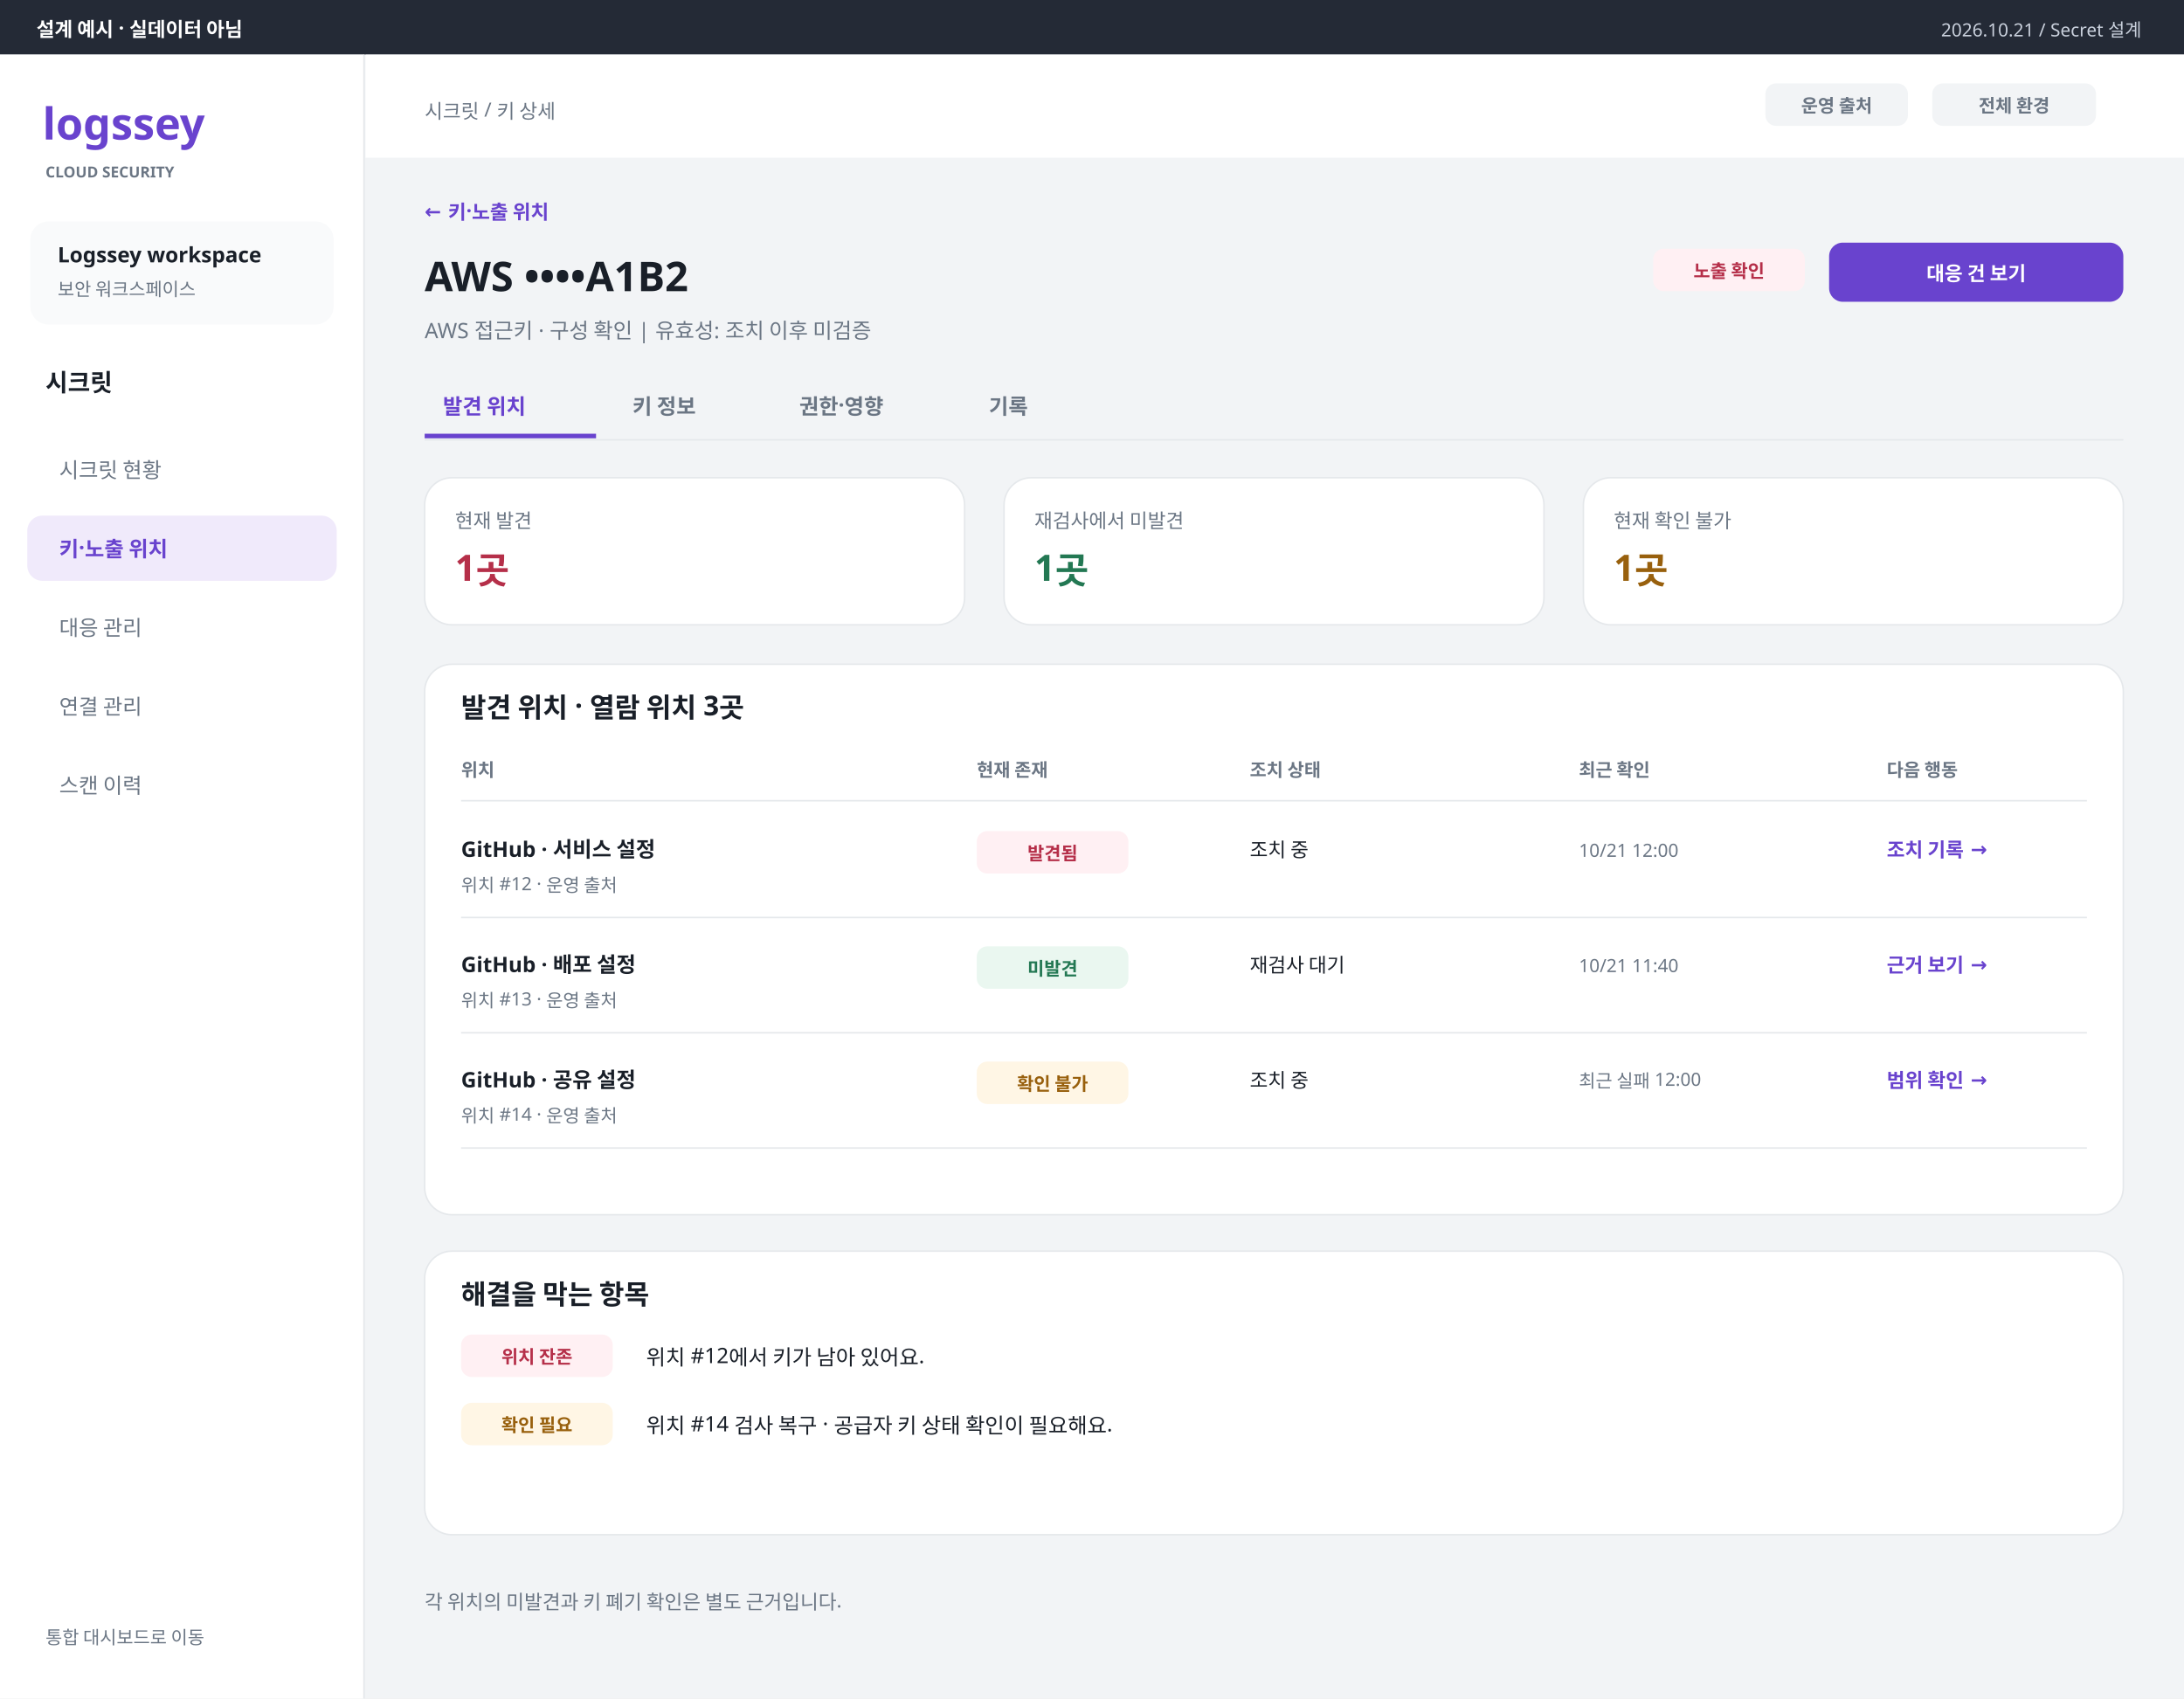
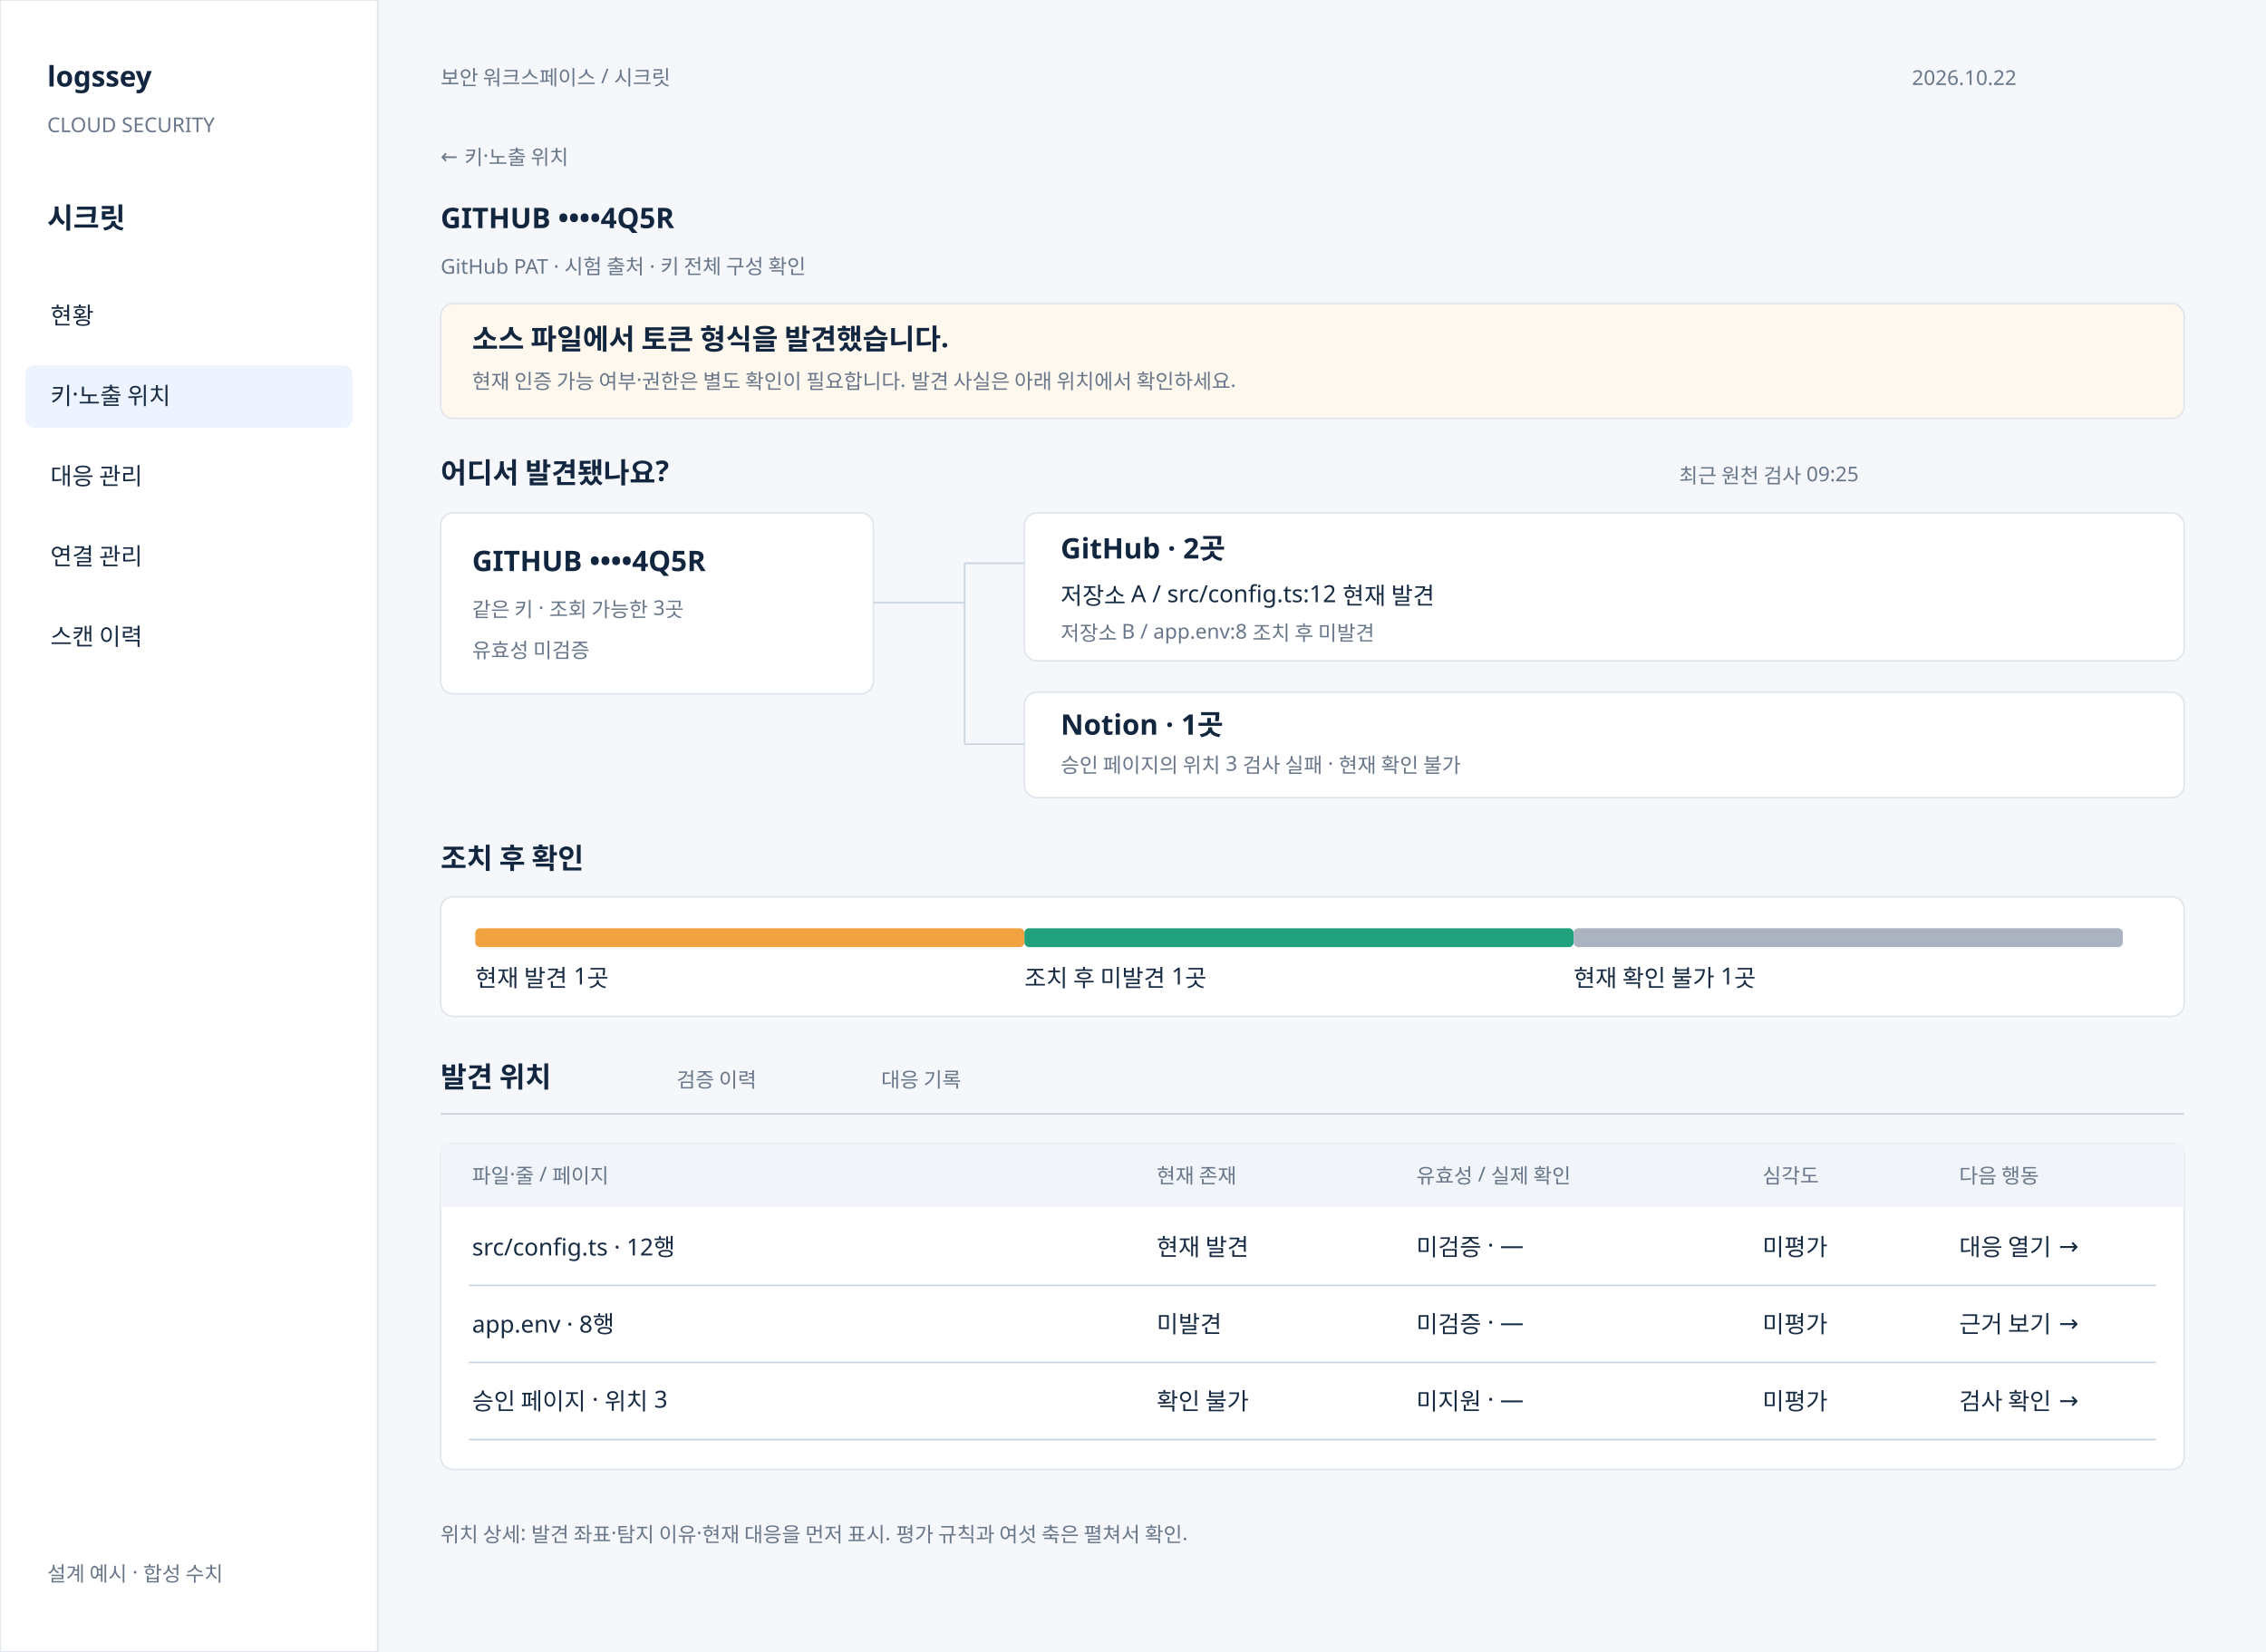
- <svg xmlns="http://www.w3.org/2000/svg" width="1440" height="1120" viewBox="0 0 1440 1120" role="img" aria-labelledby="title desc">
-   <style>text{font-family:"Malgun Gothic",Pretendard,sans-serif}text{font-variant-numeric:tabular-nums}</style>
-   <rect x="0" y="0" width="1440" height="1120" rx="0" fill="#f2f4f6" />
-   <rect x="0" y="0" width="1440" height="36" rx="0" fill="#242a36" />
-   <text x="24" y="24" fill="#ffffff" font-size="13" font-weight="600" text-anchor="start">설계 예시 · 실데이터 아님</text>
-   <text x="1412" y="24" fill="#c9d0dc" font-size="12" font-weight="400" text-anchor="end">2026.10.21  /  Secret 설계</text>
-   <rect x="0" y="36" width="240" height="1084" rx="0" fill="white" />
-   <line x1="240" y1="36" x2="240" y2="1120" stroke="#e5e8eb" />
-   <text x="28" y="92" fill="#6943ce" font-size="29" font-weight="700" text-anchor="start">logssey</text>
-   <text x="30" y="117" fill="#6b7684" font-size="10" font-weight="600" text-anchor="start">CLOUD SECURITY</text>
-   <rect x="20" y="146" width="200" height="68" rx="12" fill="#f9fafb" />
-   <text x="38" y="173" fill="#191f28" font-size="14" font-weight="600" text-anchor="start">Logssey workspace</text>
-   <text x="38" y="195" fill="#6b7684" font-size="12" font-weight="400" text-anchor="start">보안 워크스페이스</text>
-   <text x="30" y="258" fill="#191f28" font-size="16" font-weight="700" text-anchor="start">시크릿</text>
-   <text x="39" y="315" fill="#6b7684" font-size="14" font-weight="400" text-anchor="start">시크릿 현황</text>
-   <rect x="18" y="340" width="204" height="43" rx="10" fill="#f0eafb" />
-   <text x="39" y="367" fill="#6943ce" font-size="14" font-weight="600" text-anchor="start">키·노출 위치</text>
-   <text x="39" y="419" fill="#6b7684" font-size="14" font-weight="400" text-anchor="start">대응 관리</text>
-   <text x="39" y="471" fill="#6b7684" font-size="14" font-weight="400" text-anchor="start">연결 관리</text>
-   <text x="39" y="523" fill="#6b7684" font-size="14" font-weight="400" text-anchor="start">스캔 이력</text>
-   <text x="30" y="1084" fill="#6b7684" font-size="12" font-weight="400" text-anchor="start">통합 대시보드로 이동</text>
-   <rect x="241" y="36" width="1199" height="68" rx="0" fill="white" />
-   <text x="280" y="78" fill="#6b7684" font-size="13" font-weight="400" text-anchor="start">시크릿  /  키 상세</text>
-   <rect x="1164" y="55" width="94" height="28" rx="7" fill="#f2f4f6" />
-   <text x="1211.0" y="74" fill="#6b7684" font-size="12" font-weight="600" text-anchor="middle">운영 출처</text>
-   <rect x="1274" y="55" width="108" height="28" rx="7" fill="#f2f4f6" />
-   <text x="1328.0" y="74" fill="#6b7684" font-size="12" font-weight="600" text-anchor="middle">전체 환경</text>
-   <text x="280" y="144" fill="#6943ce" font-size="13" font-weight="600" text-anchor="start">← 키·노출 위치</text>
-   <text x="280" y="192" fill="#191f28" font-size="27" font-weight="700" text-anchor="start">AWS ••••A1B2</text>
-   <rect x="1090" y="164" width="100" height="28" rx="7" fill="#fff0f3" />
-   <text x="1140.0" y="183" fill="#b52f49" font-size="12" font-weight="600" text-anchor="middle">노출 확인</text>
-   <rect x="1206" y="160" width="194" height="39" rx="9" fill="#6943ce" />
-   <text x="1303.0" y="185" fill="white" font-size="13" font-weight="600" text-anchor="middle">대응 건 보기</text>
-   <text x="280" y="223" fill="#6b7684" font-size="14" font-weight="400" text-anchor="start">AWS 접근키 · 구성 확인   |   유효성: 조치 이후 미검증</text>
-   <text x="292" y="273" fill="#6943ce" font-size="14" font-weight="600" text-anchor="start">발견 위치</text>
-   <rect x="280" y="286" width="113" height="3" rx="0" fill="#6943ce" />
-   <text x="417" y="273" fill="#6b7684" font-size="14" font-weight="600" text-anchor="start">키 정보</text>
-   <text x="527" y="273" fill="#6b7684" font-size="14" font-weight="600" text-anchor="start">권한·영향</text>
-   <text x="652" y="273" fill="#6b7684" font-size="14" font-weight="600" text-anchor="start">기록</text>
-   <line x1="280" y1="290" x2="1400" y2="290" stroke="#e5e8eb" />
-   <rect x="280" y="315" width="356" height="97" rx="18" fill="white" stroke="#e5e8eb" />
-   <text x="300" y="348" fill="#6b7684" font-size="13" font-weight="400" text-anchor="start">현재 발견</text>
-   <text x="300" y="383" fill="#b52f49" font-size="24" font-weight="700" text-anchor="start">1곳</text>
-   <rect x="662" y="315" width="356" height="97" rx="18" fill="white" stroke="#e5e8eb" />
-   <text x="682" y="348" fill="#6b7684" font-size="13" font-weight="400" text-anchor="start">재검사에서 미발견</text>
-   <text x="682" y="383" fill="#237853" font-size="24" font-weight="700" text-anchor="start">1곳</text>
-   <rect x="1044" y="315" width="356" height="97" rx="18" fill="white" stroke="#e5e8eb" />
-   <text x="1064" y="348" fill="#6b7684" font-size="13" font-weight="400" text-anchor="start">현재 확인 불가</text>
-   <text x="1064" y="383" fill="#98600d" font-size="24" font-weight="700" text-anchor="start">1곳</text>
-   <rect x="280" y="438" width="1120" height="363" rx="18" fill="white" stroke="#e5e8eb" />
-   <text x="304" y="473" fill="#191f28" font-size="18" font-weight="700" text-anchor="start">발견 위치 · 열람 위치 3곳</text>
-   <text x="304" y="512" fill="#6b7684" font-size="12" font-weight="600" text-anchor="start">위치</text>
-   <text x="644" y="512" fill="#6b7684" font-size="12" font-weight="600" text-anchor="start">현재 존재</text>
-   <text x="824" y="512" fill="#6b7684" font-size="12" font-weight="600" text-anchor="start">조치 상태</text>
-   <text x="1041" y="512" fill="#6b7684" font-size="12" font-weight="600" text-anchor="start">최근 확인</text>
-   <text x="1244" y="512" fill="#6b7684" font-size="12" font-weight="600" text-anchor="start">다음 행동</text>
-   <line x1="304" y1="528" x2="1376" y2="528" stroke="#e5e8eb" />
-   <text x="304" y="565" fill="#191f28" font-size="14" font-weight="600" text-anchor="start">GitHub · 서비스 설정</text>
-   <text x="304" y="588" fill="#6b7684" font-size="12" font-weight="400" text-anchor="start">위치 #12 · 운영 출처</text>
-   <rect x="644" y="548" width="100" height="28" rx="7" fill="#fff0f3" />
-   <text x="694.0" y="567" fill="#b52f49" font-size="12" font-weight="600" text-anchor="middle">발견됨</text>
-   <text x="824" y="565" fill="#191f28" font-size="13" font-weight="400" text-anchor="start">조치 중</text>
-   <text x="1041" y="565" fill="#6b7684" font-size="12" font-weight="400" text-anchor="start">10/21 12:00</text>
-   <text x="1244" y="565" fill="#6943ce" font-size="13" font-weight="600" text-anchor="start">조치 기록 →</text>
-   <line x1="304" y1="605" x2="1376" y2="605" stroke="#e5e8eb" />
-   <text x="304" y="641" fill="#191f28" font-size="14" font-weight="600" text-anchor="start">GitHub · 배포 설정</text>
-   <text x="304" y="664" fill="#6b7684" font-size="12" font-weight="400" text-anchor="start">위치 #13 · 운영 출처</text>
-   <rect x="644" y="624" width="100" height="28" rx="7" fill="#eaf7f0" />
-   <text x="694.0" y="643" fill="#237853" font-size="12" font-weight="600" text-anchor="middle">미발견</text>
-   <text x="824" y="641" fill="#191f28" font-size="13" font-weight="400" text-anchor="start">재검사 대기</text>
-   <text x="1041" y="641" fill="#6b7684" font-size="12" font-weight="400" text-anchor="start">10/21 11:40</text>
-   <text x="1244" y="641" fill="#6943ce" font-size="13" font-weight="600" text-anchor="start">근거 보기 →</text>
-   <line x1="304" y1="681" x2="1376" y2="681" stroke="#e5e8eb" />
-   <text x="304" y="717" fill="#191f28" font-size="14" font-weight="600" text-anchor="start">GitHub · 공유 설정</text>
-   <text x="304" y="740" fill="#6b7684" font-size="12" font-weight="400" text-anchor="start">위치 #14 · 운영 출처</text>
-   <rect x="644" y="700" width="100" height="28" rx="7" fill="#fff6e5" />
-   <text x="694.0" y="719" fill="#98600d" font-size="12" font-weight="600" text-anchor="middle">확인 불가</text>
-   <text x="824" y="717" fill="#191f28" font-size="13" font-weight="400" text-anchor="start">조치 중</text>
-   <text x="1041" y="717" fill="#6b7684" font-size="12" font-weight="400" text-anchor="start">최근 실패 12:00</text>
-   <text x="1244" y="717" fill="#6943ce" font-size="13" font-weight="600" text-anchor="start">범위 확인 →</text>
-   <line x1="304" y1="757" x2="1376" y2="757" stroke="#e5e8eb" />
-   <rect x="280" y="825" width="1120" height="187" rx="18" fill="white" stroke="#e5e8eb" />
-   <text x="304" y="860" fill="#191f28" font-size="18" font-weight="700" text-anchor="start">해결을 막는 항목</text>
-   <rect x="304" y="880" width="100" height="28" rx="7" fill="#fff0f3" />
-   <text x="354.0" y="899" fill="#b52f49" font-size="12" font-weight="600" text-anchor="middle">위치 잔존</text>
-   <text x="426" y="900" fill="#191f28" font-size="14" font-weight="400" text-anchor="start">위치 #12에서 키가 남아 있어요.</text>
-   <rect x="304" y="925" width="100" height="28" rx="7" fill="#fff6e5" />
-   <text x="354.0" y="944" fill="#98600d" font-size="12" font-weight="600" text-anchor="middle">확인 필요</text>
-   <text x="426" y="945" fill="#191f28" font-size="14" font-weight="400" text-anchor="start">위치 #14 검사 복구 · 공급자 키 상태 확인이 필요해요.</text>
-   <text x="280" y="1061" fill="#6b7684" font-size="13" font-weight="400" text-anchor="start">각 위치의 미발견과 키 폐기 확인은 별도 근거입니다.</text>
+ <svg xmlns="http://www.w3.org/2000/svg" width="1440" height="1050" viewBox="0 0 1440 1050" role="img" aria-labelledby="title desc">
+   <style>text{font-family:Pretendard,"Malgun Gothic",sans-serif;font-variant-numeric:tabular-nums} .muted{fill:#68768a;font-size:13px} .label{fill:#172b43;font-size:15px} .strong{fill:#12263f;font-size:18px;font-weight:700}</style>
+   <rect x="0" y="0" width="1440" height="1050" rx="0" fill="#f5f7fa" stroke="none" />
+   <rect x="0" y="0" width="240" height="1050" rx="0" fill="#fff" stroke="#dfe5ec" />
+   <text x="30" y="55" class="strong">logssey</text>
+   <text x="30" y="84" class="muted">CLOUD SECURITY</text>
+   <text x="30" y="145" class="strong">시크릿</text>
+   <text x="32" y="206" class="label">현황</text>
+   <rect x="16" y="232" width="208" height="40" rx="6" fill="#edf3ff" stroke="none" />
+   <text x="32" y="257" class="label">키·노출 위치</text>
+   <text x="32" y="308" class="label">대응 관리</text>
+   <text x="32" y="359" class="label">연결 관리</text>
+   <text x="32" y="410" class="label">스캔 이력</text>
+   <text x="30" y="1005" class="muted">설계 예시 · 합성 수치</text>
+   <text x="280" y="54" class="muted">보안 워크스페이스  /  시크릿</text>
+   <text x="1215" y="54" class="muted">2026.10.22</text>
+   <text x="280" y="104" class="muted">← 키·노출 위치</text>
+   <text x="280" y="145" class="strong">GITHUB ••••4Q5R</text>
+   <text x="280" y="174" class="muted">GitHub PAT  ·  시험 출처  ·  키 전체 구성 확인</text>
+   <rect x="280" y="193" width="1108" height="73" rx="8" fill="#fff8ee" stroke="#dfe5ec" />
+   <text x="300" y="222" class="strong">소스 파일에서 토큰 형식을 발견했습니다.</text>
+   <text x="300" y="247" class="muted">현재 인증 가능 여부·권한은 별도 확인이 필요합니다. 발견 사실은 아래 위치에서 확인하세요.</text>
+   <text x="280" y="307" class="strong">어디서 발견됐나요?</text>
+   <text x="1067" y="307" class="muted">최근 원천 검사 09:25</text>
+   <rect x="280" y="326" width="275" height="115" rx="8" fill="#fff" stroke="#dfe5ec" />
+   <text x="300" y="363" class="strong">GITHUB ••••4Q5R</text>
+   <text x="300" y="392" class="muted">같은 키 · 조회 가능한 3곳</text>
+   <text x="300" y="418" class="muted">유효성 미검증</text>
+   <path d="M555 383 L613 383" stroke="#c9d4e1" fill="none" />
+   <path d="M613 358 L613 473" stroke="#c9d4e1" fill="none" />
+   <path d="M613 358 L651 358" stroke="#c9d4e1" fill="none" />
+   <path d="M613 473 L651 473" stroke="#c9d4e1" fill="none" />
+   <rect x="651" y="326" width="737" height="94" rx="8" fill="#fff" stroke="#dfe5ec" />
+   <text x="674" y="355" class="strong">GitHub  ·  2곳</text>
+   <text x="674" y="384" class="label">저장소 A / src/config.ts:12    현재 발견</text>
+   <text x="674" y="407" class="muted">저장소 B / app.env:8                 조치 후 미발견</text>
+   <rect x="651" y="440" width="737" height="67" rx="8" fill="#fff" stroke="#dfe5ec" />
+   <text x="674" y="467" class="strong">Notion  ·  1곳</text>
+   <text x="674" y="491" class="muted">승인 페이지의 위치 3    검사 실패 · 현재 확인 불가</text>
+   <text x="280" y="552" class="strong">조치 후 확인</text>
+   <rect x="280" y="570" width="1108" height="76" rx="8" fill="#fff" stroke="#dfe5ec" />
+   <rect x="302" y="590" width="349" height="12" rx="3" fill="#f2a341" stroke="none" />
+   <rect x="651" y="590" width="349" height="12" rx="3" fill="#20a17c" stroke="none" />
+   <rect x="1000" y="590" width="349" height="12" rx="3" fill="#aab3bf" stroke="none" />
+   <text x="302" y="627" class="label">현재 발견 1곳</text>
+   <text x="651" y="627" class="label">조치 후 미발견 1곳</text>
+   <text x="1000" y="627" class="label">현재 확인 불가 1곳</text>
+   <text x="280" y="691" class="strong">발견 위치</text>
+   <text x="430" y="691" class="muted">검증 이력</text>
+   <text x="560" y="691" class="muted">대응 기록</text>
+   <path d="M280 708 L1388 708" stroke="#c9d4e1" fill="none" />
+   <rect x="280" y="727" width="1108" height="207" rx="8" fill="#fff" stroke="#dfe5ec" />
+   <rect x="280" y="727" width="1108" height="40" rx="0" fill="#f1f4f8" stroke="none" />
+   <text x="300" y="752" class="muted">파일·줄 / 페이지</text>
+   <text x="735" y="752" class="muted">현재 존재</text>
+   <text x="900" y="752" class="muted">유효성 / 실제 확인</text>
+   <text x="1120" y="752" class="muted">심각도</text>
+   <text x="1245" y="752" class="muted">다음 행동</text>
+   <text x="300" y="798" class="label">src/config.ts · 12행</text>
+   <text x="735" y="798" class="label">현재 발견</text>
+   <text x="900" y="798" class="label">미검증 · —</text>
+   <text x="1120" y="798" class="label">미평가</text>
+   <text x="1245" y="798" class="label">대응 열기 →</text>
+   <path d="M298 817 L1370 817" stroke="#c9d4e1" fill="none" />
+   <text x="300" y="847" class="label">app.env · 8행</text>
+   <text x="735" y="847" class="label">미발견</text>
+   <text x="900" y="847" class="label">미검증 · —</text>
+   <text x="1120" y="847" class="label">미평가</text>
+   <text x="1245" y="847" class="label">근거 보기 →</text>
+   <path d="M298 866 L1370 866" stroke="#c9d4e1" fill="none" />
+   <text x="300" y="896" class="label">승인 페이지 · 위치 3</text>
+   <text x="735" y="896" class="label">확인 불가</text>
+   <text x="900" y="896" class="label">미지원 · —</text>
+   <text x="1120" y="896" class="label">미평가</text>
+   <text x="1245" y="896" class="label">검사 확인 →</text>
+   <path d="M298 915 L1370 915" stroke="#c9d4e1" fill="none" />
+   <text x="280" y="980" class="muted">위치 상세: 발견 좌표·탐지 이유·현재 대응을 먼저 표시. 평가 규칙과 여섯 축은 펼쳐서 확인.</text>
</svg>
